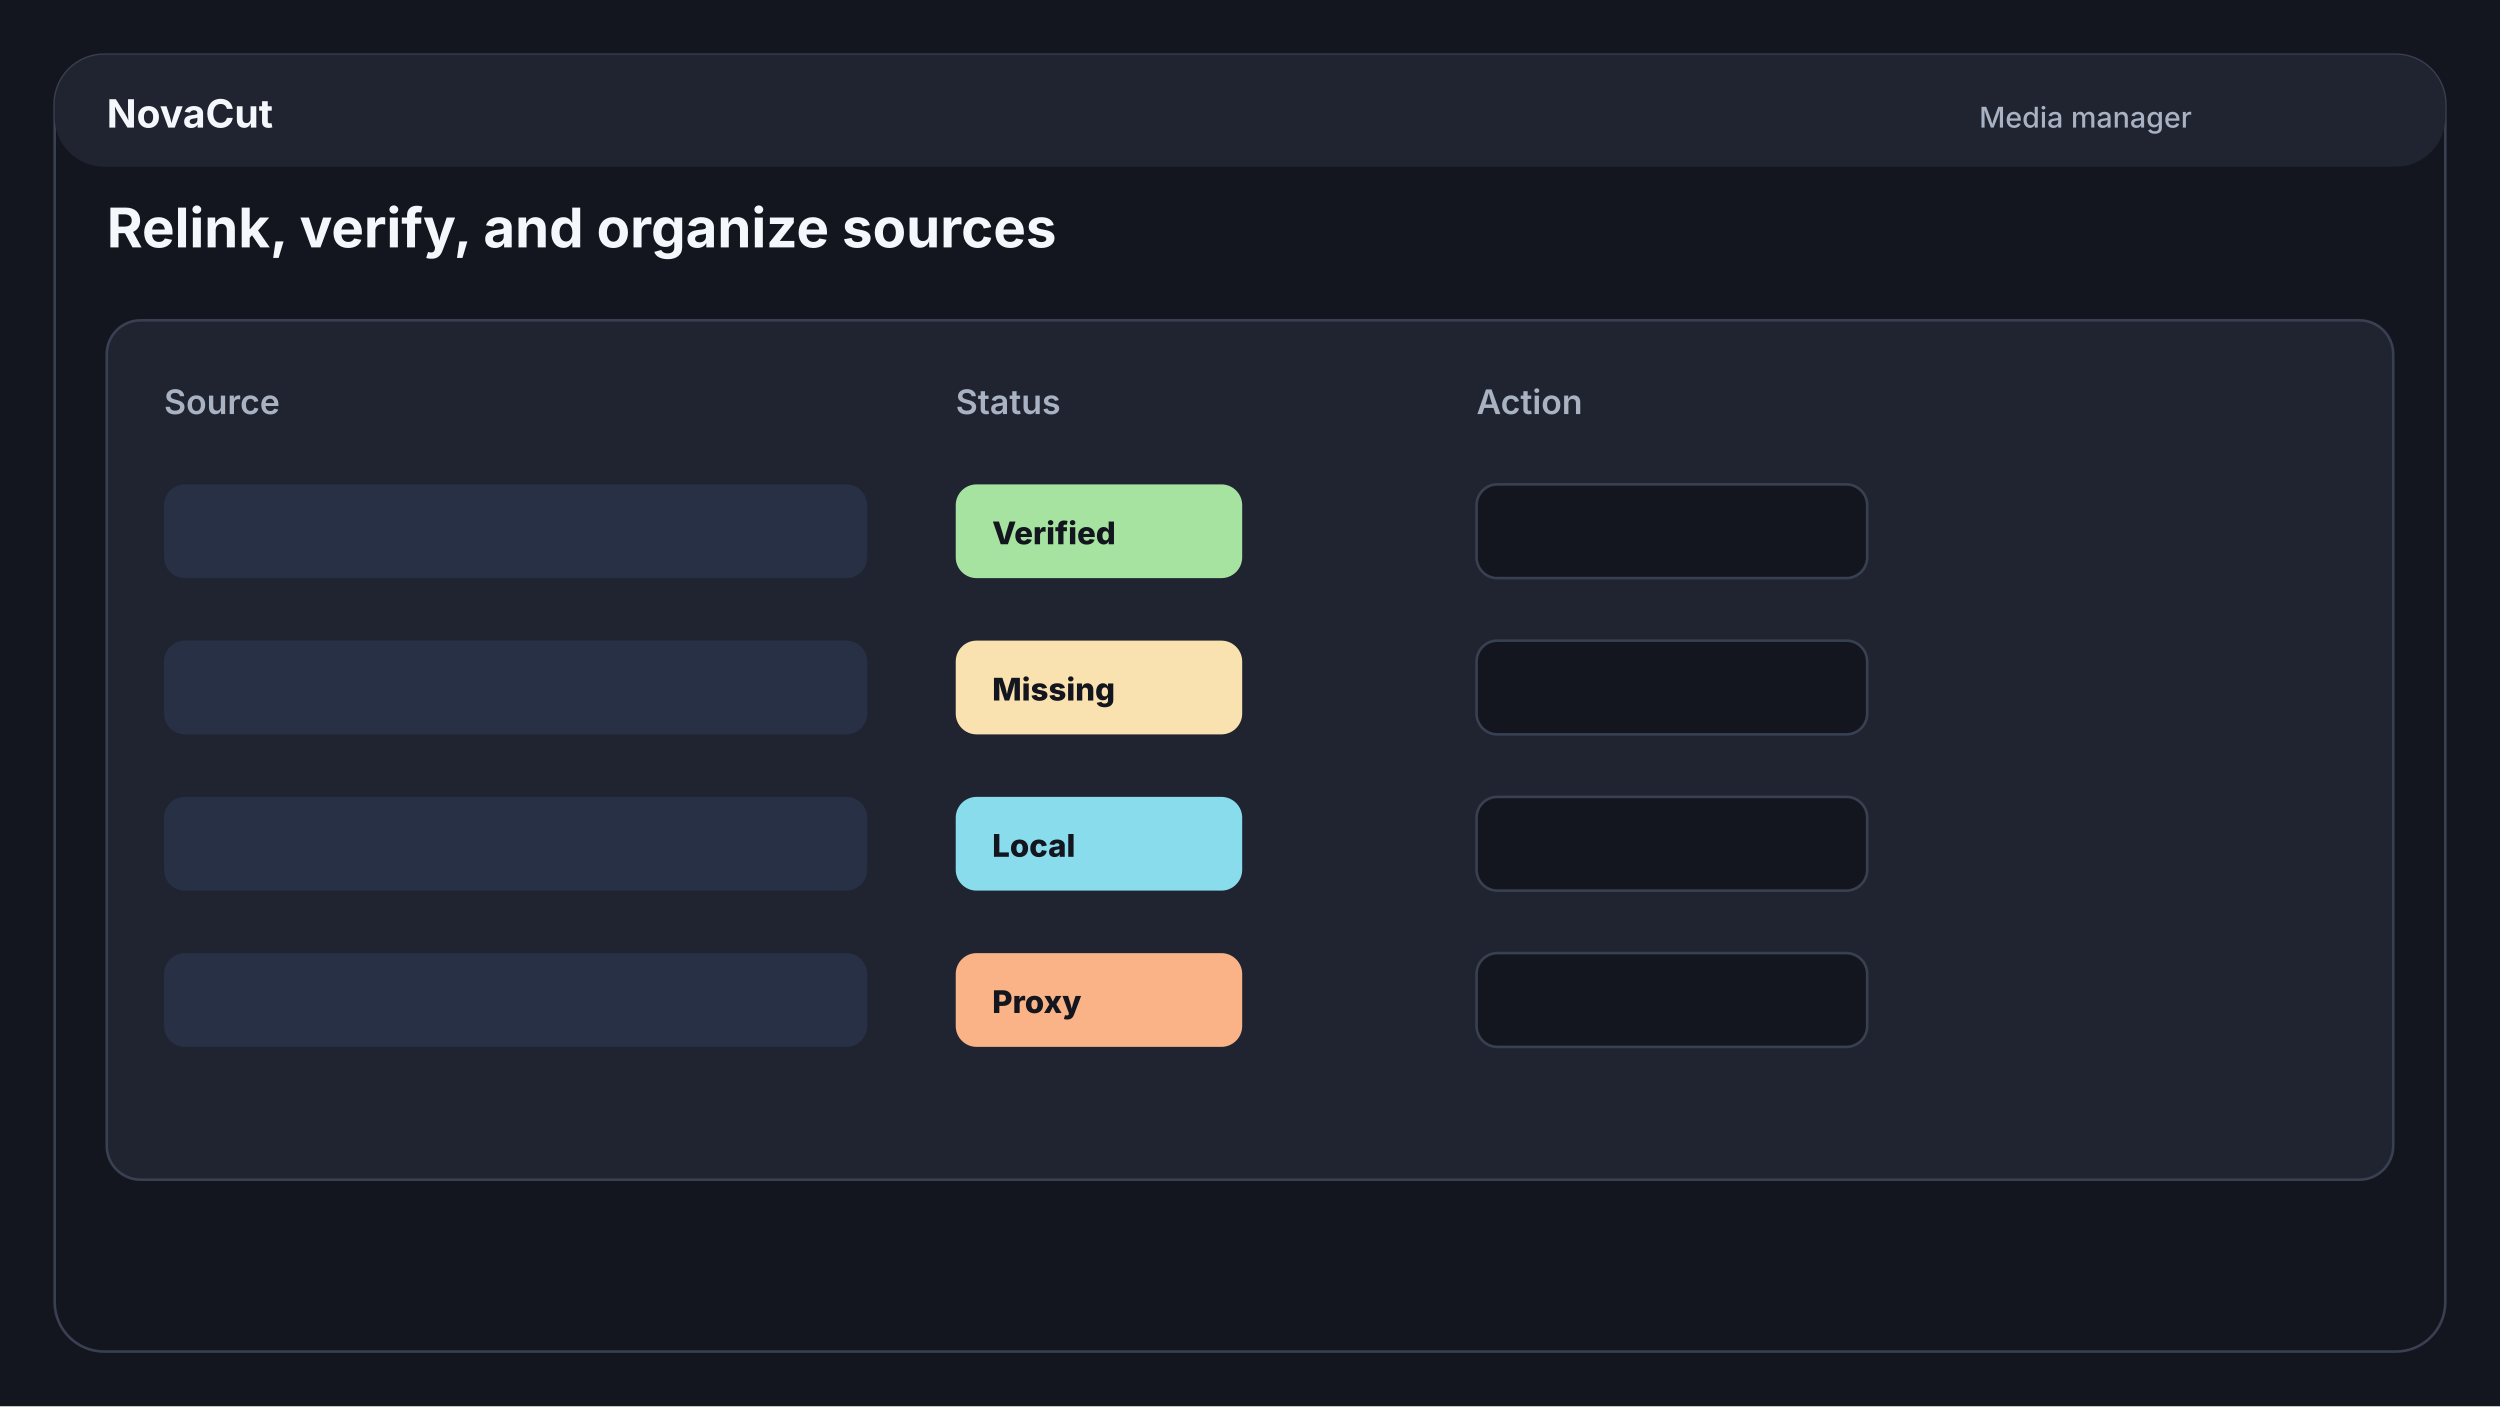
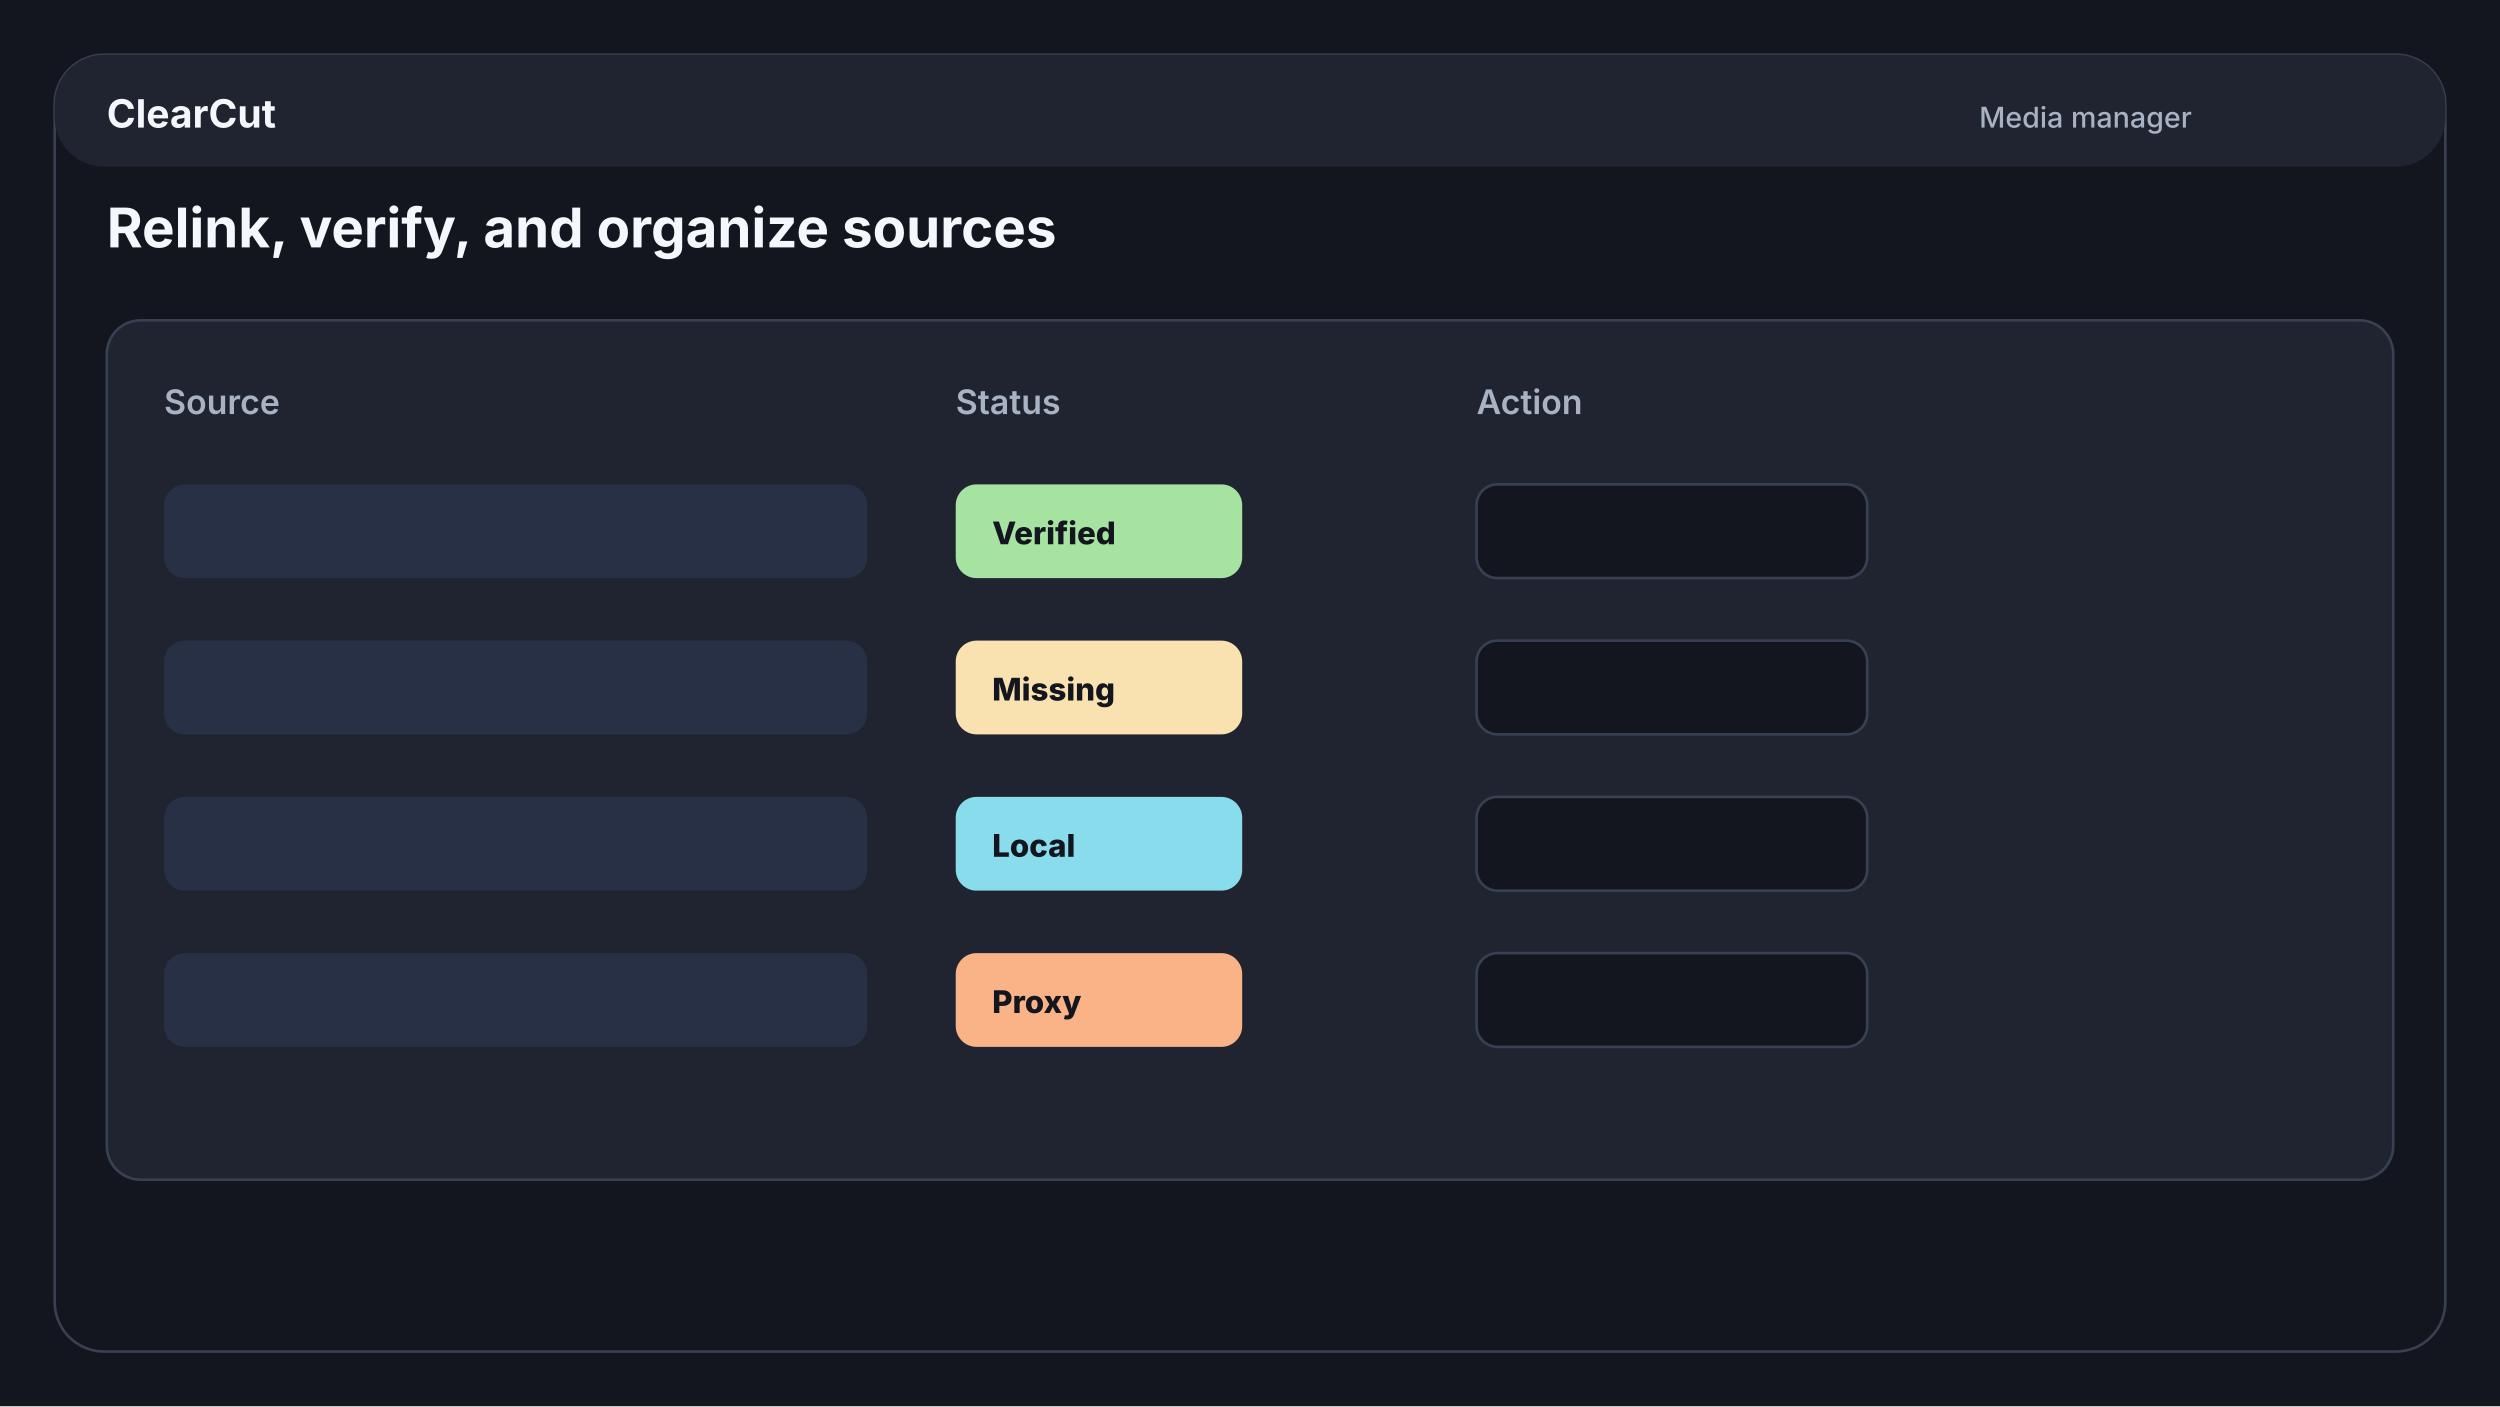
<svg xmlns="http://www.w3.org/2000/svg" width="1920" height="1080" viewBox="0 0 1920 1080">
  <rect width="1920" height="1080" fill="#14161f" />
  <rect x="42" y="42" width="1836" height="996" rx="38" fill="#14161f" stroke="#384052" stroke-width="2" />
  <rect x="42" y="42" width="1836" height="86" rx="38" fill="#1f2430" />
-   <text x="82" y="98" fill="#f4f7fb" font-family="Inter,Segoe UI,Arial,sans-serif" font-size="30" font-weight="700">NovaCut</text>
+   <text x="82" y="98" fill="#f4f7fb" font-family="Inter,Segoe UI,Arial,sans-serif" font-size="30" font-weight="700">ClearCut</text>
  <text x="1520" y="98" fill="#a9b2c3" font-family="Inter,Segoe UI,Arial,sans-serif" font-size="22" font-weight="500">Media manager</text>
  <text x="82" y="190" fill="#f4f7fb" font-family="Inter,Segoe UI,Arial,sans-serif" font-size="42" font-weight="750">Relink, verify, and organize sources</text>
  <rect x="82" y="246" width="1756" height="660" rx="26" fill="#1f2430" stroke="#384052" stroke-width="2" />
  <text x="126" y="318" fill="#a9b2c3" font-family="Inter,Segoe UI,Arial,sans-serif" font-size="26" font-weight="600">Source</text>
  <text x="734" y="318" fill="#a9b2c3" font-family="Inter,Segoe UI,Arial,sans-serif" font-size="26" font-weight="600">Status</text>
  <text x="1134" y="318" fill="#a9b2c3" font-family="Inter,Segoe UI,Arial,sans-serif" font-size="26" font-weight="600">Action</text>
  <rect x="126" y="372" width="540" height="72" rx="16" fill="#273044" />
  <rect x="734" y="372" width="220" height="72" rx="16" fill="#a6e3a1" />
  <rect x="1134" y="372" width="300" height="72" rx="16" fill="#14161f" stroke="#384052" stroke-width="2" />
  <rect x="126" y="492" width="540" height="72" rx="16" fill="#273044" />
  <rect x="734" y="492" width="220" height="72" rx="16" fill="#f9e2af" />
  <rect x="1134" y="492" width="300" height="72" rx="16" fill="#14161f" stroke="#384052" stroke-width="2" />
  <rect x="126" y="612" width="540" height="72" rx="16" fill="#273044" />
  <rect x="734" y="612" width="220" height="72" rx="16" fill="#89dceb" />
  <rect x="1134" y="612" width="300" height="72" rx="16" fill="#14161f" stroke="#384052" stroke-width="2" />
  <rect x="126" y="732" width="540" height="72" rx="16" fill="#273044" />
  <rect x="734" y="732" width="220" height="72" rx="16" fill="#fab387" />
  <rect x="1134" y="732" width="300" height="72" rx="16" fill="#14161f" stroke="#384052" stroke-width="2" />
  <text x="762" y="418" fill="#14161f" font-family="Inter,Segoe UI,Arial,sans-serif" font-size="24" font-weight="800">Verified</text>
  <text x="762" y="538" fill="#14161f" font-family="Inter,Segoe UI,Arial,sans-serif" font-size="24" font-weight="800">Missing</text>
  <text x="762" y="658" fill="#14161f" font-family="Inter,Segoe UI,Arial,sans-serif" font-size="24" font-weight="800">Local</text>
  <text x="762" y="778" fill="#14161f" font-family="Inter,Segoe UI,Arial,sans-serif" font-size="24" font-weight="800">Proxy</text>
</svg>
